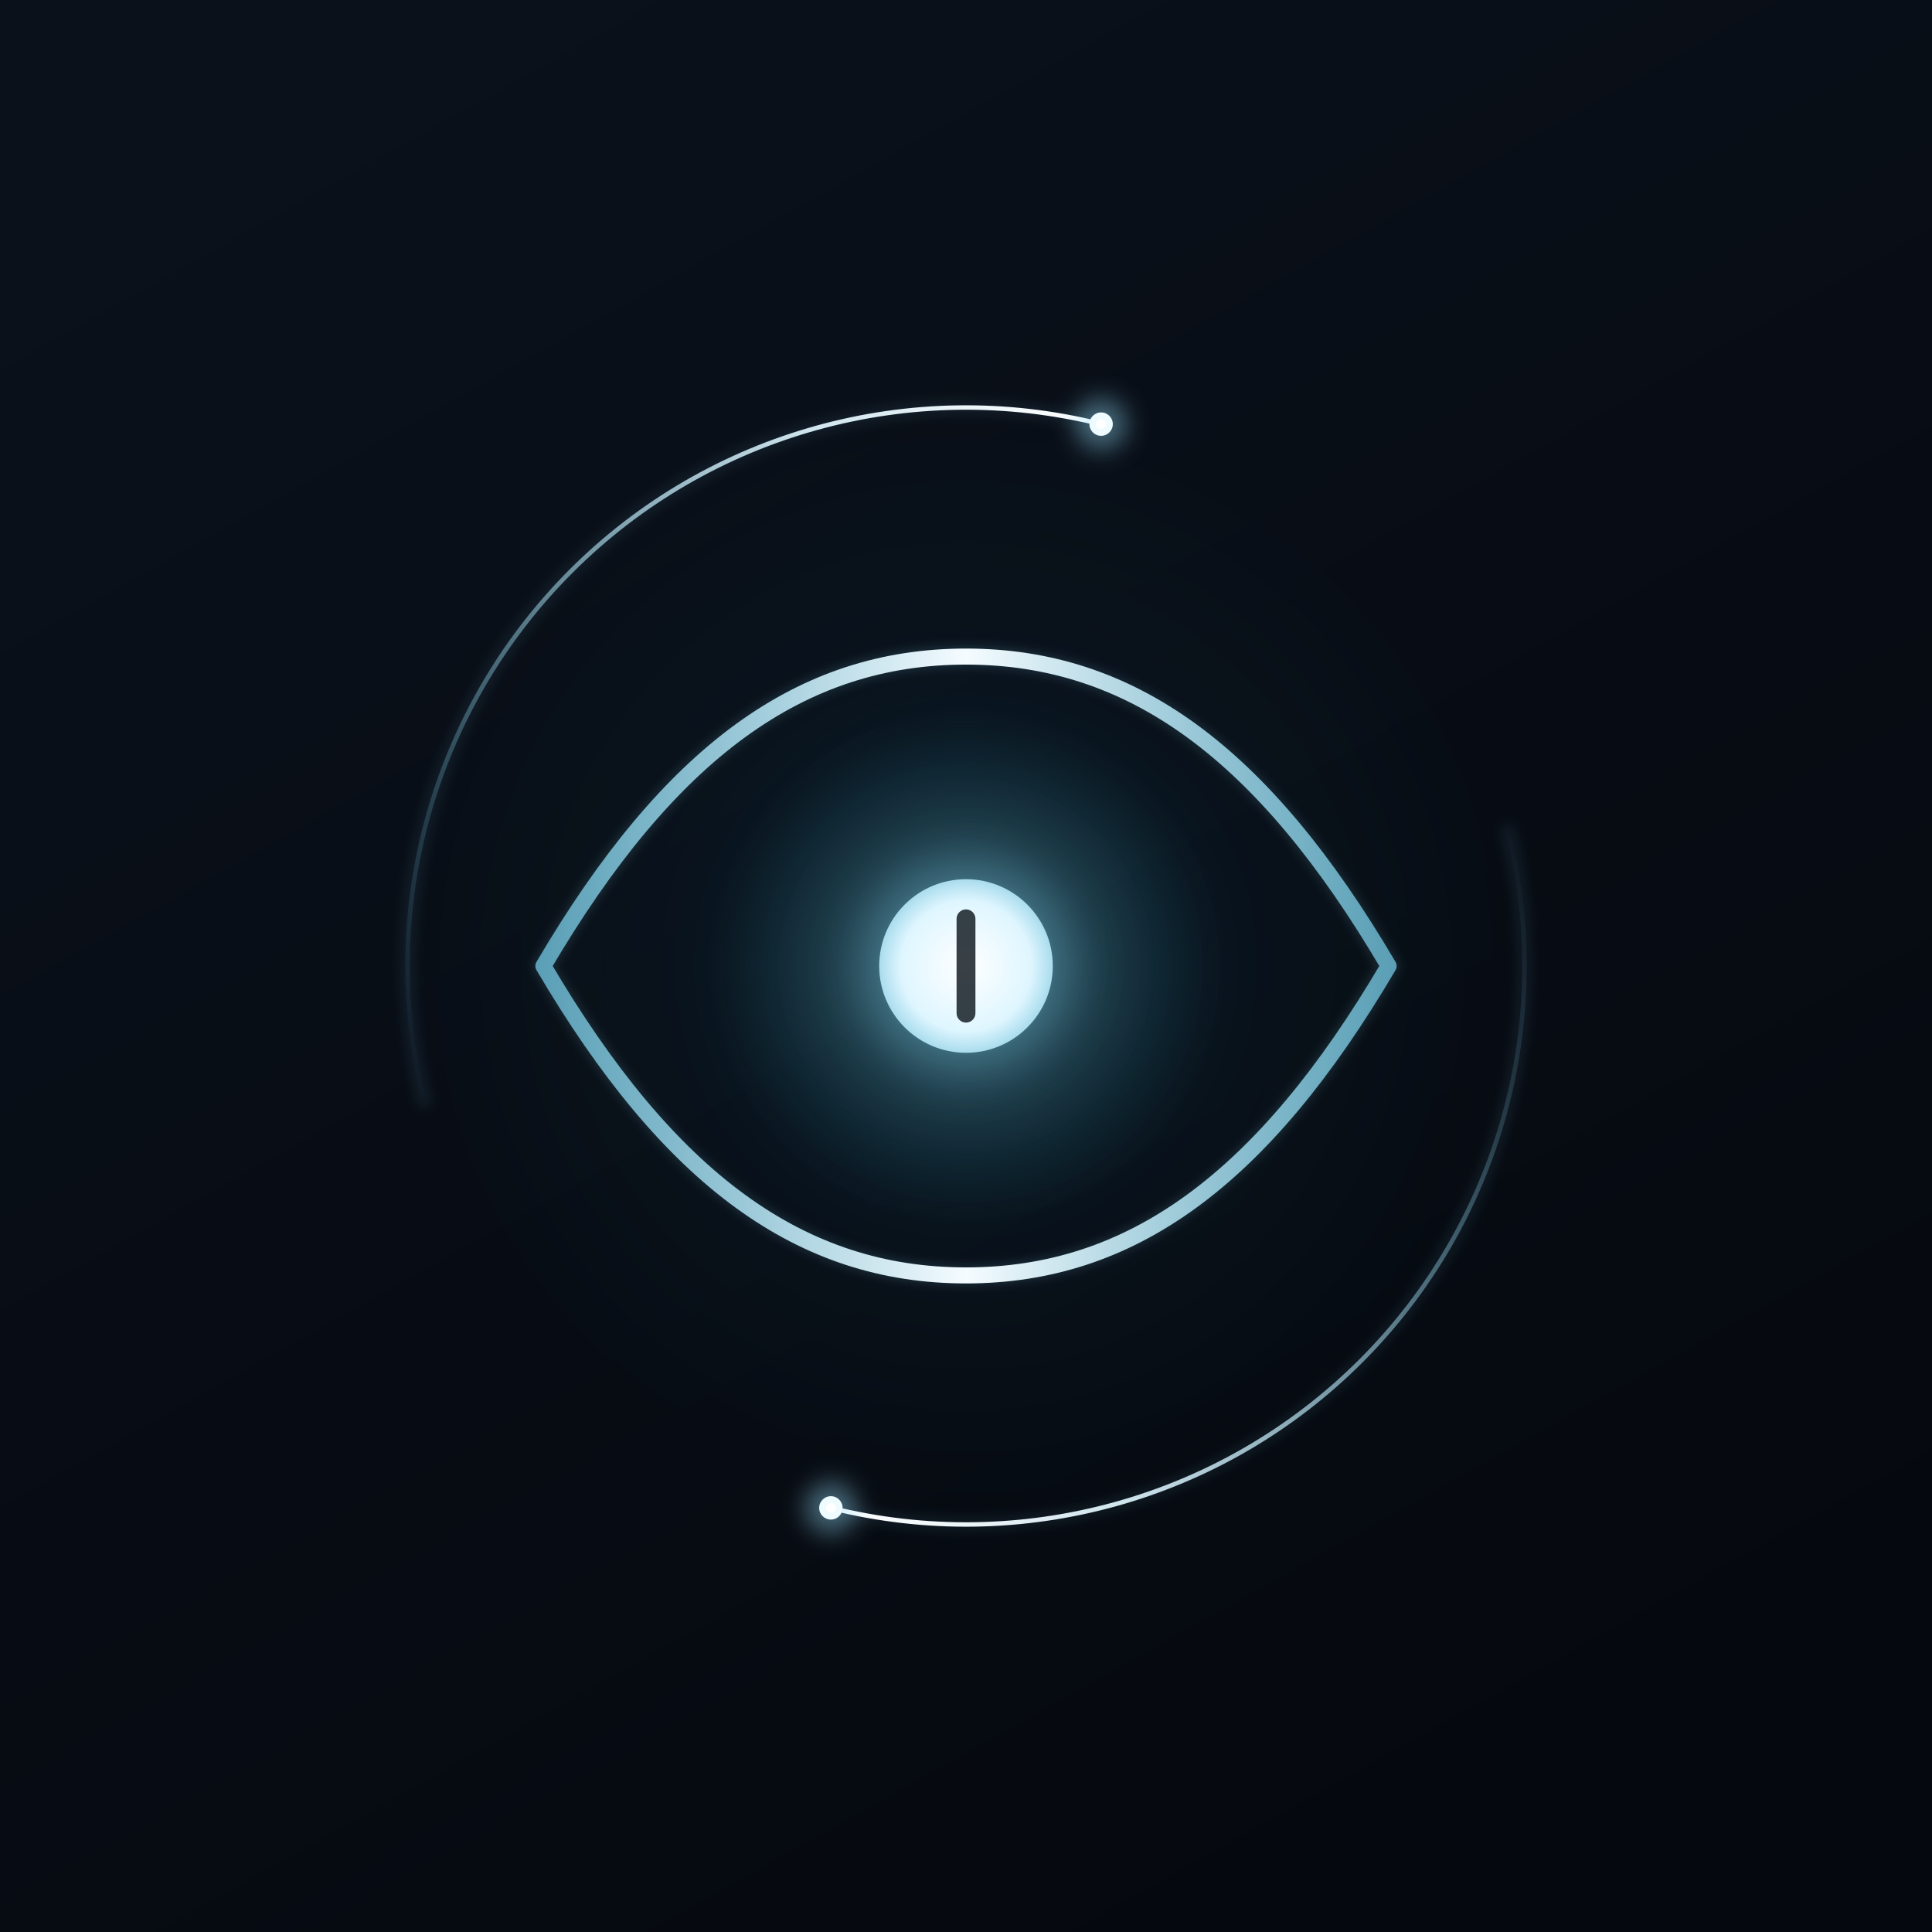
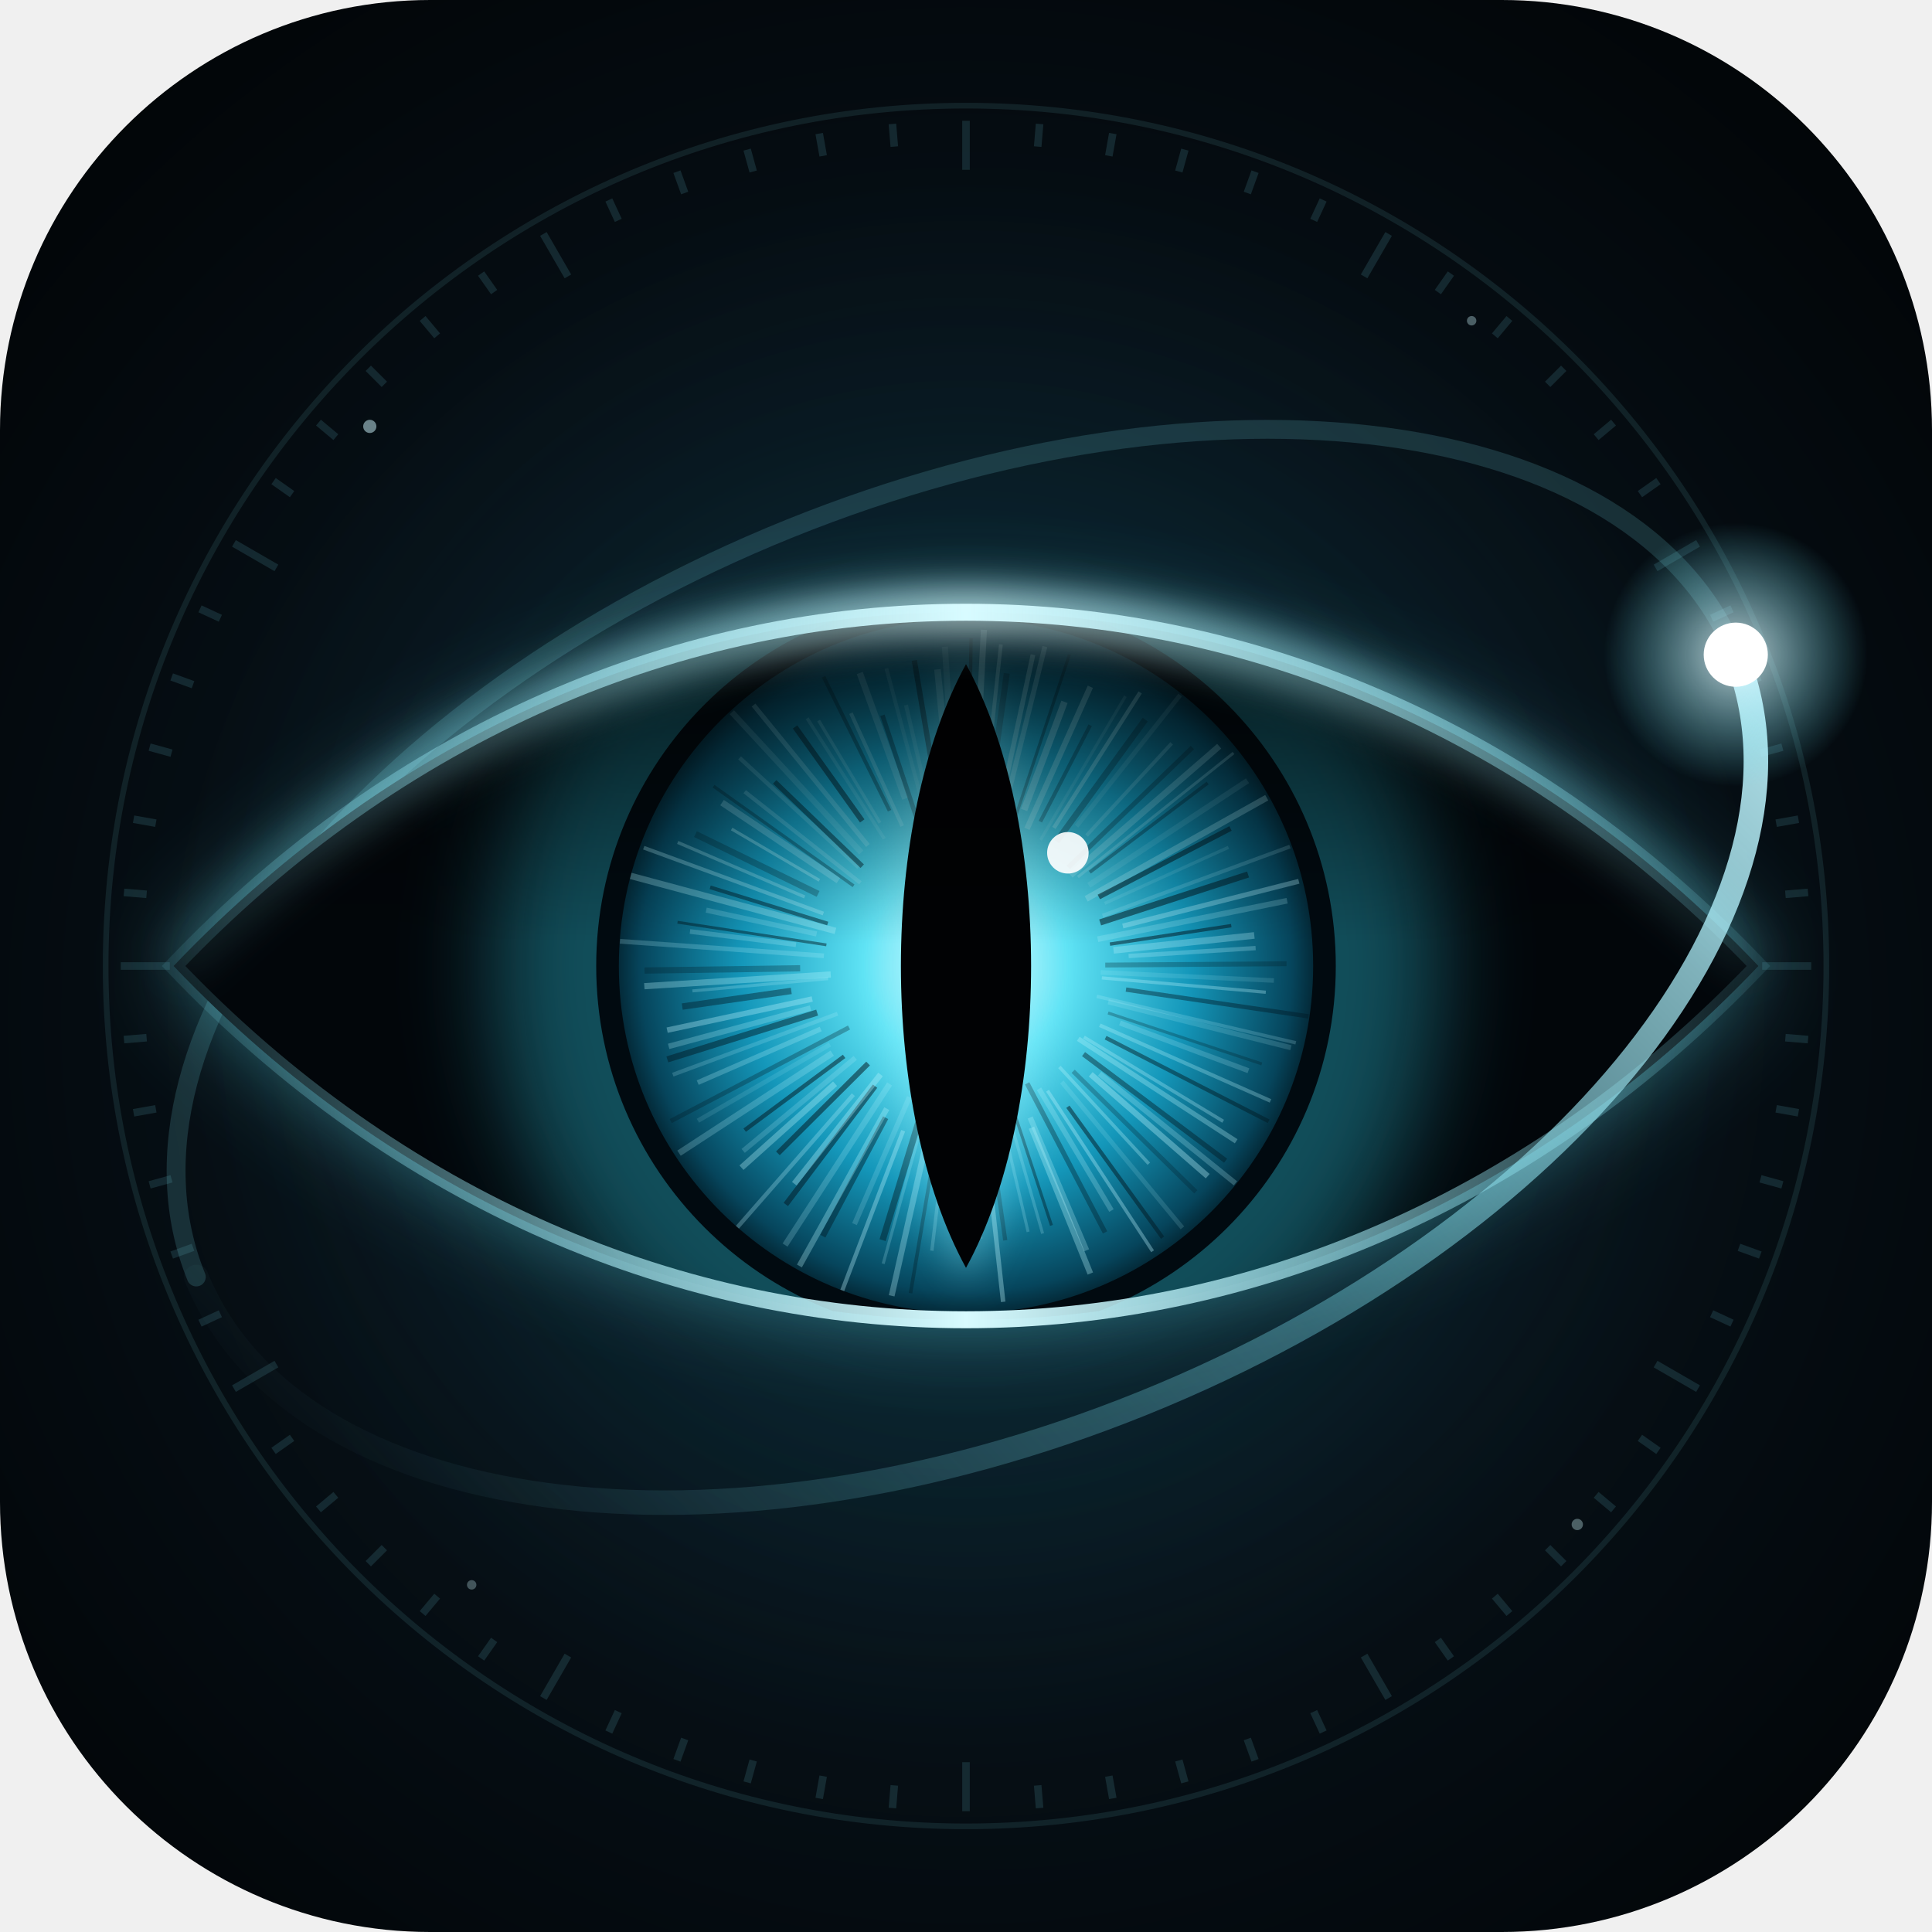
<svg xmlns="http://www.w3.org/2000/svg" viewBox="0 0 1024 1024" width="1024" height="1024">
  <defs>
-     <linearGradient id="tile" x1="0.22" y1="0" x2="0.78" y2="1">
-       <stop offset="0" stop-color="#0a111b" />
-       <stop offset="1" stop-color="#05080e" />
+     <radialGradient id="bg" cx="512" cy="540" r="720" gradientUnits="userSpaceOnUse">
+       <stop offset="0" stop-color="#0D2630" />
+       <stop offset="0.45" stop-color="#071118" />
+       <stop offset="1" stop-color="#010305" />
+     </radialGradient>
+     <radialGradient id="aura" cx="512" cy="512" r="420" gradientUnits="userSpaceOnUse">
+       <stop offset="0" stop-color="#2FD3EE" stop-opacity="0.32" />
+       <stop offset="0.5" stop-color="#1690B0" stop-opacity="0.10" />
+       <stop offset="1" stop-color="#1690B0" stop-opacity="0" />
+     </radialGradient>
+     <radialGradient id="iris" cx="512" cy="512" r="192" gradientUnits="userSpaceOnUse">
+       <stop offset="0" stop-color="#E6FDFF" />
+       <stop offset="0.28" stop-color="#5FE3F5" />
+       <stop offset="0.62" stop-color="#1497BA" />
+       <stop offset="0.9" stop-color="#06455C" />
+       <stop offset="1" stop-color="#021821" />
+     </radialGradient>
+     <linearGradient id="hood" gradientUnits="userSpaceOnUse" x1="0" y1="290" x2="0" y2="500">
+       <stop offset="0" stop-color="#000" stop-opacity="0.85" />
+       <stop offset="1" stop-color="#000" stop-opacity="0" />
    </linearGradient>
-     <radialGradient id="aura" cx="512" cy="512" r="290" gradientUnits="userSpaceOnUse">
-       <stop offset="0" stop-color="#2ab4d8" stop-opacity="0.15" />
-       <stop offset="0.55" stop-color="#147898" stop-opacity="0.05" />
-       <stop offset="1" stop-color="#147898" stop-opacity="0" />
-     </radialGradient>
-     <radialGradient id="coreGlow" cx="512" cy="512" r="138" gradientUnits="userSpaceOnUse">
-       <stop offset="0" stop-color="#e8faff" stop-opacity="0.72" />
-       <stop offset="0.35" stop-color="#8adcf2" stop-opacity="0.26" />
-       <stop offset="1" stop-color="#2a90b0" stop-opacity="0" />
-     </radialGradient>
-     <linearGradient id="lid" x1="0" y1="0" x2="1" y2="0">
-       <stop offset="0" stop-color="#7ad4f0" stop-opacity="0.7" />
-       <stop offset="0.5" stop-color="#f5fcff" stop-opacity="1" />
-       <stop offset="1" stop-color="#7ad4f0" stop-opacity="0.7" />
+     <linearGradient id="lid" gradientUnits="userSpaceOnUse" x1="92" y1="0" x2="932" y2="0">
+       <stop offset="0" stop-color="#7FE7F7" stop-opacity="0.1" />
+       <stop offset="0.5" stop-color="#D8FBFF" />
+       <stop offset="1" stop-color="#7FE7F7" stop-opacity="0.1" />
    </linearGradient>
-     <radialGradient id="iris" cx="0.5" cy="0.5" r="0.68">
-       <stop offset="0" stop-color="#ffffff" />
-       <stop offset="0.55" stop-color="#dff6ff" />
-       <stop offset="1" stop-color="#5eb8d4" />
-     </radialGradient>
-     <linearGradient id="cometNW" gradientUnits="userSpaceOnUse" x1="224.79" y1="583.61" x2="583.61" y2="224.79">
-       <stop offset="0" stop-color="#7ad4f5" stop-opacity="0" />
-       <stop offset="0.22" stop-color="#8adcf5" stop-opacity="0.18" />
-       <stop offset="0.5" stop-color="#b8ecff" stop-opacity="0.55" />
-       <stop offset="0.78" stop-color="#e0f7ff" stop-opacity="0.92" />
-       <stop offset="1" stop-color="#ffffff" stop-opacity="1" />
+     <linearGradient id="tail" gradientUnits="userSpaceOnUse" x1="920" y1="347" x2="104" y2="677">
+       <stop offset="0" stop-color="#C9F7FF" stop-opacity="0.95" />
+       <stop offset="0.5" stop-color="#7FE7F7" stop-opacity="0.35" />
+       <stop offset="1" stop-color="#7FE7F7" stop-opacity="0" />
    </linearGradient>
-     <linearGradient id="cometSE" gradientUnits="userSpaceOnUse" x1="799.21" y1="440.39" x2="440.39" y2="799.21">
-       <stop offset="0" stop-color="#7ad4f5" stop-opacity="0" />
-       <stop offset="0.22" stop-color="#8adcf5" stop-opacity="0.18" />
-       <stop offset="0.5" stop-color="#b8ecff" stop-opacity="0.55" />
-       <stop offset="0.78" stop-color="#e0f7ff" stop-opacity="0.92" />
-       <stop offset="1" stop-color="#ffffff" stop-opacity="1" />
-     </linearGradient>
-     <filter id="lidSoft" x="-30%" y="-30%" width="160%" height="160%">
-       <feGaussianBlur stdDeviation="2.2" />
+     <radialGradient id="head">
+       <stop offset="0" stop-color="#fff" />
+       <stop offset="0.25" stop-color="#C9F7FF" stop-opacity="0.6" />
+       <stop offset="1" stop-color="#5FE3F5" stop-opacity="0" />
+     </radialGradient>
+     <filter id="glow" x="-20%" y="-50%" width="140%" height="200%">
+       <feGaussianBlur stdDeviation="10" />
    </filter>
-     <filter id="coreSoft" x="-80%" y="-80%" width="260%" height="260%">
-       <feGaussianBlur stdDeviation="11" />
+     <filter id="soft" x="-50%" y="-50%" width="200%" height="200%">
+       <feGaussianBlur stdDeviation="24" />
    </filter>
-     <filter id="orbitGlow" x="-40%" y="-40%" width="180%" height="180%">
-       <feGaussianBlur stdDeviation="3" />
-     </filter>
-     <filter id="headGlow" x="-150%" y="-150%" width="400%" height="400%">
-       <feGaussianBlur stdDeviation="6" />
-     </filter>
-     <clipPath id="clip">
-       <rect width="1024" height="1024" />
+     <clipPath id="tile">
+       <rect width="1024" height="1024" rx="228" />
+     </clipPath>
+     <clipPath id="eye">
+       <path d="M92 512C330 262 694 262 932 512C694 762 330 762 92 512Z" />
    </clipPath>
  </defs>
-   <rect width="1024" height="1024" fill="url(#tile)" />
-   <g clip-path="url(#clip)">
+   <g clip-path="url(#tile)">
+     <rect width="1024" height="1024" fill="url(#bg)" />
    <rect width="1024" height="1024" fill="url(#aura)" />
-     <path d="M 224.79 583.61 A 296 296 0 0 1 583.61 224.79" fill="none" stroke="#7ad4f5" stroke-width="6" opacity="0.1" stroke-linecap="round" filter="url(#orbitGlow)" />
-     <path d="M 224.79 583.61 A 296 296 0 0 1 583.61 224.79" fill="none" stroke="url(#cometNW)" stroke-width="2.35" stroke-linecap="round" />
-     <circle cx="583.61" cy="224.79" r="14" fill="#9ae4ff" opacity="0.4" filter="url(#headGlow)" />
-     <circle cx="583.61" cy="224.79" r="6.2" fill="#eefbff" />
-     <circle cx="583.61" cy="224.79" r="2.6" fill="#ffffff" />
-     <path d="M 799.21 440.39 A 296 296 0 0 1 440.39 799.21" fill="none" stroke="#7ad4f5" stroke-width="6" opacity="0.1" stroke-linecap="round" filter="url(#orbitGlow)" />
-     <path d="M 799.21 440.39 A 296 296 0 0 1 440.39 799.21" fill="none" stroke="url(#cometSE)" stroke-width="2.35" stroke-linecap="round" />
-     <circle cx="440.39" cy="799.21" r="14" fill="#9ae4ff" opacity="0.4" filter="url(#headGlow)" />
-     <circle cx="440.39" cy="799.21" r="6.2" fill="#eefbff" />
-     <circle cx="440.39" cy="799.21" r="2.6" fill="#ffffff" />
-     <circle cx="512" cy="512" r="138" fill="url(#coreGlow)" />
-     <path d="M 288 512   C 355 398, 425 348, 512 348   C 599 348, 669 398, 736 512   C 669 626, 599 676, 512 676   C 425 676, 355 626, 288 512 Z" fill="none" stroke="#8adcf5" stroke-width="12" opacity="0.12" stroke-linejoin="round" filter="url(#lidSoft)" />
-     <path d="M 288 512   C 355 398, 425 348, 512 348   C 599 348, 669 398, 736 512   C 669 626, 599 676, 512 676   C 425 676, 355 626, 288 512 Z" fill="none" stroke="url(#lid)" stroke-width="8.5" stroke-linejoin="round" />
-     <circle cx="512" cy="512" r="56" fill="#7ad4f0" opacity="0.22" filter="url(#coreSoft)" />
-     <circle cx="512" cy="512" r="46" fill="url(#iris)" />
-     <rect x="507" y="482" width="10" height="60" rx="5" fill="#071018" opacity="0.8" />
+     <g stroke="#7FE7F7" stroke-opacity="0.13" stroke-width="4">
+       <line x1="960.0" y1="512.0" x2="934.0" y2="512.0" />
+       <line x1="958.3" y1="551.0" x2="946.3" y2="550.0" />
+       <line x1="953.2" y1="589.8" x2="941.4" y2="587.7" />
+       <line x1="944.7" y1="628.0" x2="933.1" y2="624.8" />
+       <line x1="933.0" y1="665.2" x2="921.7" y2="661.1" />
+       <line x1="918.0" y1="701.3" x2="907.2" y2="696.3" />
+       <line x1="900.0" y1="736.0" x2="877.5" y2="723.0" />
+       <line x1="879.0" y1="769.0" x2="869.2" y2="762.1" />
+       <line x1="855.2" y1="800.0" x2="846.0" y2="792.3" />
+       <line x1="828.8" y1="828.8" x2="820.3" y2="820.3" />
+       <line x1="800.0" y1="855.2" x2="792.3" y2="846.0" />
+       <line x1="769.0" y1="879.0" x2="762.1" y2="869.2" />
+       <line x1="736.0" y1="900.0" x2="723.0" y2="877.5" />
+       <line x1="701.3" y1="918.0" x2="696.3" y2="907.2" />
+       <line x1="665.2" y1="933.0" x2="661.1" y2="921.7" />
+       <line x1="628.0" y1="944.7" x2="624.8" y2="933.1" />
+       <line x1="589.8" y1="953.2" x2="587.7" y2="941.4" />
+       <line x1="551.0" y1="958.3" x2="550.0" y2="946.3" />
+       <line x1="512.0" y1="960.0" x2="512.0" y2="934.0" />
+       <line x1="473.0" y1="958.3" x2="474.0" y2="946.3" />
+       <line x1="434.2" y1="953.2" x2="436.3" y2="941.4" />
+       <line x1="396.0" y1="944.7" x2="399.2" y2="933.1" />
+       <line x1="358.8" y1="933.0" x2="362.9" y2="921.7" />
+       <line x1="322.7" y1="918.0" x2="327.7" y2="907.2" />
+       <line x1="288.0" y1="900.0" x2="301.0" y2="877.5" />
+       <line x1="255.0" y1="879.0" x2="261.9" y2="869.2" />
+       <line x1="224.0" y1="855.2" x2="231.7" y2="846.0" />
+       <line x1="195.2" y1="828.8" x2="203.7" y2="820.3" />
+       <line x1="168.8" y1="800.0" x2="178.0" y2="792.3" />
+       <line x1="145.0" y1="769.0" x2="154.8" y2="762.1" />
+       <line x1="124.0" y1="736.0" x2="146.5" y2="723.0" />
+       <line x1="106.0" y1="701.3" x2="116.8" y2="696.3" />
+       <line x1="91.0" y1="665.2" x2="102.3" y2="661.1" />
+       <line x1="79.3" y1="628.0" x2="90.9" y2="624.8" />
+       <line x1="70.8" y1="589.8" x2="82.6" y2="587.7" />
+       <line x1="65.7" y1="551.0" x2="77.7" y2="550.0" />
+       <line x1="64.0" y1="512.0" x2="90.0" y2="512.0" />
+       <line x1="65.7" y1="473.0" x2="77.7" y2="474.0" />
+       <line x1="70.8" y1="434.2" x2="82.6" y2="436.3" />
+       <line x1="79.3" y1="396.0" x2="90.9" y2="399.2" />
+       <line x1="91.0" y1="358.8" x2="102.3" y2="362.9" />
+       <line x1="106.0" y1="322.7" x2="116.8" y2="327.7" />
+       <line x1="124.0" y1="288.0" x2="146.5" y2="301.0" />
+       <line x1="145.0" y1="255.0" x2="154.8" y2="261.9" />
+       <line x1="168.8" y1="224.0" x2="178.0" y2="231.7" />
+       <line x1="195.2" y1="195.2" x2="203.7" y2="203.7" />
+       <line x1="224.0" y1="168.8" x2="231.7" y2="178.0" />
+       <line x1="255.0" y1="145.0" x2="261.9" y2="154.8" />
+       <line x1="288.0" y1="124.0" x2="301.0" y2="146.5" />
+       <line x1="322.7" y1="106.0" x2="327.7" y2="116.8" />
+       <line x1="358.8" y1="91.0" x2="362.9" y2="102.3" />
+       <line x1="396.0" y1="79.3" x2="399.2" y2="90.9" />
+       <line x1="434.2" y1="70.8" x2="436.3" y2="82.6" />
+       <line x1="473.0" y1="65.7" x2="474.0" y2="77.7" />
+       <line x1="512.0" y1="64.0" x2="512.0" y2="90.0" />
+       <line x1="551.0" y1="65.7" x2="550.0" y2="77.7" />
+       <line x1="589.8" y1="70.8" x2="587.7" y2="82.6" />
+       <line x1="628.0" y1="79.3" x2="624.8" y2="90.9" />
+       <line x1="665.2" y1="91.0" x2="661.1" y2="102.3" />
+       <line x1="701.3" y1="106.0" x2="696.3" y2="116.8" />
+       <line x1="736.0" y1="124.0" x2="723.0" y2="146.5" />
+       <line x1="769.0" y1="145.0" x2="762.1" y2="154.8" />
+       <line x1="800.0" y1="168.8" x2="792.3" y2="178.0" />
+       <line x1="828.8" y1="195.2" x2="820.3" y2="203.7" />
+       <line x1="855.2" y1="224.0" x2="846.0" y2="231.7" />
+       <line x1="879.0" y1="255.0" x2="869.2" y2="261.9" />
+       <line x1="900.0" y1="288.0" x2="877.5" y2="301.0" />
+       <line x1="918.0" y1="322.7" x2="907.2" y2="327.7" />
+       <line x1="933.0" y1="358.8" x2="921.7" y2="362.9" />
+       <line x1="944.7" y1="396.0" x2="933.1" y2="399.2" />
+       <line x1="953.2" y1="434.2" x2="941.4" y2="436.3" />
+       <line x1="958.3" y1="473.0" x2="946.3" y2="474.0" />
+     </g>
+     <circle cx="512" cy="512" r="456" fill="none" stroke="#7FE7F7" stroke-opacity="0.1" stroke-width="3" />
+     <g fill="#CFF8FF">
+       <circle cx="196" cy="226" r="3.5" opacity=".5" />
+       <circle cx="836" cy="808" r="3" opacity=".35" />
+       <circle cx="250" cy="840" r="2.5" opacity=".3" />
+       <circle cx="780" cy="170" r="2.5" opacity=".35" />
+     </g>
+     <g transform="rotate(-22 512 512)">
+       <path d="M72 512A440 250 0 0 1 952 512" fill="none" stroke="#7FE7F7" stroke-opacity="0.16" stroke-width="10" stroke-linecap="round" />
+     </g>
+     <path d="M92 512C330 262 694 262 932 512C694 762 330 762 92 512Z" fill="#5FE3F5" opacity="0.45" filter="url(#soft)" />
+     <path d="M92 512C330 262 694 262 932 512C694 762 330 762 92 512Z" fill="#02060A" />
+     <g clip-path="url(#eye)">
+       <circle cx="512" cy="512" r="250" fill="#2FD3EE" opacity="0.35" filter="url(#soft)" />
+       <circle cx="512" cy="512" r="192" fill="url(#iris)" />
+       <line x1="585.8" y1="511.5" x2="681.9" y2="510.8" stroke="#021A24" stroke-opacity="0.27" stroke-width="2.6" />
+       <line x1="583.4" y1="515.4" x2="675.2" y2="519.7" stroke="#BDF6FF" stroke-opacity="0.13" stroke-width="2.4" />
+       <line x1="584.0" y1="518.3" x2="670.9" y2="525.9" stroke="#BDF6FF" stroke-opacity="0.31" stroke-width="1.7" />
+       <line x1="596.8" y1="524.5" x2="693.6" y2="538.7" stroke="#021A24" stroke-opacity="0.42" stroke-width="2.3" />
+       <line x1="581.3" y1="528.1" x2="686.8" y2="552.7" stroke="#BDF6FF" stroke-opacity="0.19" stroke-width="1.8" />
+       <line x1="587.4" y1="531.0" x2="684.2" y2="555.3" stroke="#BDF6FF" stroke-opacity="0.16" stroke-width="2.7" />
+       <line x1="587.3" y1="536.9" x2="668.8" y2="563.9" stroke="#021A24" stroke-opacity="0.27" stroke-width="1.6" />
+       <line x1="593.6" y1="542.2" x2="661.7" y2="567.5" stroke="#BDF6FF" stroke-opacity="0.19" stroke-width="2.7" />
+       <line x1="582.9" y1="543.4" x2="673.4" y2="583.5" stroke="#BDF6FF" stroke-opacity="0.28" stroke-width="2.0" />
+       <line x1="586.0" y1="550.0" x2="672.4" y2="594.3" stroke="#021A24" stroke-opacity="0.47" stroke-width="2.1" />
+       <line x1="574.5" y1="549.7" x2="648.3" y2="594.3" stroke="#BDF6FF" stroke-opacity="0.29" stroke-width="1.8" />
+       <line x1="571.5" y1="550.6" x2="655.2" y2="604.9" stroke="#BDF6FF" stroke-opacity="0.30" stroke-width="2.6" />
+       <line x1="574.3" y1="558.7" x2="649.6" y2="615.2" stroke="#021A24" stroke-opacity="0.43" stroke-width="2.7" />
+       <line x1="582.8" y1="569.1" x2="654.8" y2="627.2" stroke="#BDF6FF" stroke-opacity="0.23" stroke-width="2.8" />
+       <line x1="578.1" y1="569.4" x2="640.1" y2="623.4" stroke="#BDF6FF" stroke-opacity="0.35" stroke-width="3.1" />
+       <line x1="568.8" y1="567.8" x2="633.8" y2="631.7" stroke="#021A24" stroke-opacity="0.26" stroke-width="2.4" />
+       <line x1="561.5" y1="565.5" x2="608.9" y2="616.8" stroke="#BDF6FF" stroke-opacity="0.30" stroke-width="1.8" />
+       <line x1="562.8" y1="573.5" x2="626.7" y2="650.8" stroke="#BDF6FF" stroke-opacity="0.14" stroke-width="2.4" />
+       <line x1="566.0" y1="586.6" x2="616.2" y2="656.0" stroke="#021A24" stroke-opacity="0.51" stroke-width="2.1" />
+       <line x1="555.2" y1="578.1" x2="610.9" y2="663.2" stroke="#BDF6FF" stroke-opacity="0.34" stroke-width="1.8" />
+       <line x1="550.7" y1="577.1" x2="589.1" y2="641.6" stroke="#BDF6FF" stroke-opacity="0.23" stroke-width="2.7" />
+       <line x1="544.4" y1="574.2" x2="585.7" y2="653.2" stroke="#021A24" stroke-opacity="0.36" stroke-width="2.6" />
+       <line x1="546.0" y1="592.3" x2="575.9" y2="662.7" stroke="#BDF6FF" stroke-opacity="0.26" stroke-width="2.9" />
+       <line x1="546.7" y1="597.7" x2="577.9" y2="675.0" stroke="#BDF6FF" stroke-opacity="0.32" stroke-width="3.1" />
+       <line x1="537.0" y1="588.0" x2="557.3" y2="649.5" stroke="#021A24" stroke-opacity="0.44" stroke-width="1.6" />
+       <line x1="532.7" y1="584.3" x2="552.6" y2="653.8" stroke="#BDF6FF" stroke-opacity="0.20" stroke-width="1.6" />
+       <line x1="528.8" y1="583.8" x2="544.9" y2="652.9" stroke="#BDF6FF" stroke-opacity="0.20" stroke-width="1.6" />
+       <line x1="524.1" y1="596.5" x2="532.8" y2="657.4" stroke="#021A24" stroke-opacity="0.33" stroke-width="2.2" />
+       <line x1="520.0" y1="584.6" x2="531.7" y2="690.0" stroke="#BDF6FF" stroke-opacity="0.35" stroke-width="2.4" />
+       <line x1="515.8" y1="584.0" x2="519.7" y2="656.5" stroke="#BDF6FF" stroke-opacity="0.20" stroke-width="2.0" />
+       <line x1="511.0" y1="586.0" x2="510.1" y2="653.1" stroke="#021A24" stroke-opacity="0.54" stroke-width="2.6" />
+       <line x1="508.8" y1="595.5" x2="506.6" y2="653.1" stroke="#BDF6FF" stroke-opacity="0.24" stroke-width="3.5" />
+       <line x1="501.6" y1="598.8" x2="493.9" y2="662.9" stroke="#BDF6FF" stroke-opacity="0.20" stroke-width="1.8" />
+       <line x1="498.1" y1="594.1" x2="482.6" y2="685.4" stroke="#021A24" stroke-opacity="0.35" stroke-width="1.9" />
+       <line x1="491.2" y1="604.3" x2="472.6" y2="686.8" stroke="#BDF6FF" stroke-opacity="0.31" stroke-width="3.1" />
+       <line x1="491.7" y1="584.9" x2="468.1" y2="669.8" stroke="#BDF6FF" stroke-opacity="0.20" stroke-width="1.6" />
+       <line x1="489.6" y1="585.7" x2="467.8" y2="657.3" stroke="#021A24" stroke-opacity="0.46" stroke-width="3.4" />
+       <line x1="478.7" y1="599.3" x2="445.9" y2="685.3" stroke="#BDF6FF" stroke-opacity="0.34" stroke-width="2.2" />
+       <line x1="482.0" y1="581.5" x2="452.9" y2="648.8" stroke="#BDF6FF" stroke-opacity="0.17" stroke-width="2.7" />
+       <line x1="469.4" y1="592.4" x2="436.1" y2="655.2" stroke="#021A24" stroke-opacity="0.45" stroke-width="3.1" />
+       <line x1="470.0" y1="587.6" x2="423.7" y2="671.0" stroke="#BDF6FF" stroke-opacity="0.30" stroke-width="3.0" />
+       <line x1="471.5" y1="574.5" x2="416.1" y2="659.9" stroke="#BDF6FF" stroke-opacity="0.20" stroke-width="3.1" />
+       <line x1="463.8" y1="575.7" x2="416.5" y2="638.4" stroke="#021A24" stroke-opacity="0.53" stroke-width="2.9" />
+       <line x1="466.7" y1="569.5" x2="421.0" y2="627.4" stroke="#BDF6FF" stroke-opacity="0.33" stroke-width="3.1" />
+       <line x1="452.3" y1="580.2" x2="390.1" y2="651.3" stroke="#BDF6FF" stroke-opacity="0.27" stroke-width="2.2" />
+       <line x1="460.1" y1="563.7" x2="412.3" y2="611.3" stroke="#021A24" stroke-opacity="0.54" stroke-width="2.8" />
+       <line x1="442.6" y1="574.4" x2="393.0" y2="618.9" stroke="#BDF6FF" stroke-opacity="0.32" stroke-width="3.2" />
+       <line x1="453.3" y1="560.7" x2="393.9" y2="610.0" stroke="#BDF6FF" stroke-opacity="0.18" stroke-width="2.7" />
+       <line x1="447.4" y1="559.9" x2="394.7" y2="599.0" stroke="#021A24" stroke-opacity="0.52" stroke-width="2.2" />
+       <line x1="441.1" y1="558.2" x2="359.9" y2="611.2" stroke="#BDF6FF" stroke-opacity="0.22" stroke-width="3.3" />
+       <line x1="439.9" y1="553.6" x2="369.9" y2="594.0" stroke="#BDF6FF" stroke-opacity="0.12" stroke-width="2.4" />
+       <line x1="450.0" y1="544.6" x2="355.5" y2="594.2" stroke="#021A24" stroke-opacity="0.30" stroke-width="2.4" />
+       <line x1="435.0" y1="545.4" x2="369.8" y2="573.8" stroke="#BDF6FF" stroke-opacity="0.24" stroke-width="2.6" />
+       <line x1="443.9" y1="537.3" x2="356.6" y2="569.6" stroke="#BDF6FF" stroke-opacity="0.18" stroke-width="2.1" />
+       <line x1="433.1" y1="536.7" x2="353.7" y2="561.5" stroke="#021A24" stroke-opacity="0.48" stroke-width="3.3" />
+       <line x1="429.6" y1="534.3" x2="354.4" y2="554.6" stroke="#BDF6FF" stroke-opacity="0.24" stroke-width="2.9" />
+       <line x1="430.5" y1="529.5" x2="353.6" y2="546.0" stroke="#BDF6FF" stroke-opacity="0.34" stroke-width="2.9" />
+       <line x1="419.4" y1="525.2" x2="361.6" y2="533.5" stroke="#021A24" stroke-opacity="0.42" stroke-width="3.4" />
+       <line x1="438.9" y1="518.7" x2="367.0" y2="525.2" stroke="#BDF6FF" stroke-opacity="0.22" stroke-width="1.6" />
+       <line x1="440.3" y1="516.5" x2="341.5" y2="522.7" stroke="#BDF6FF" stroke-opacity="0.30" stroke-width="3.3" />
+       <line x1="424.1" y1="513.2" x2="341.6" y2="514.4" stroke="#021A24" stroke-opacity="0.29" stroke-width="3.3" />
+       <line x1="436.7" y1="506.6" x2="328.6" y2="498.9" stroke="#BDF6FF" stroke-opacity="0.21" stroke-width="2.5" />
+       <line x1="421.9" y1="500.7" x2="365.7" y2="493.7" stroke="#BDF6FF" stroke-opacity="0.22" stroke-width="2.5" />
+       <line x1="438.0" y1="500.8" x2="359.1" y2="488.8" stroke="#021A24" stroke-opacity="0.47" stroke-width="1.5" />
+       <line x1="432.8" y1="495.0" x2="374.3" y2="482.4" stroke="#BDF6FF" stroke-opacity="0.20" stroke-width="2.7" />
+       <line x1="442.8" y1="493.4" x2="333.0" y2="463.9" stroke="#BDF6FF" stroke-opacity="0.30" stroke-width="3.4" />
+       <line x1="438.7" y1="489.5" x2="376.4" y2="470.3" stroke="#021A24" stroke-opacity="0.48" stroke-width="2.0" />
+       <line x1="436.4" y1="484.2" x2="341.2" y2="449.3" stroke="#BDF6FF" stroke-opacity="0.31" stroke-width="2.0" />
+       <line x1="426.5" y1="475.4" x2="359.2" y2="446.5" stroke="#BDF6FF" stroke-opacity="0.28" stroke-width="1.7" />
+       <line x1="433.6" y1="473.8" x2="368.6" y2="442.1" stroke="#021A24" stroke-opacity="0.27" stroke-width="3.4" />
+       <line x1="434.3" y1="466.6" x2="387.8" y2="439.4" stroke="#BDF6FF" stroke-opacity="0.32" stroke-width="1.6" />
+       <line x1="444.4" y1="466.7" x2="382.7" y2="425.4" stroke="#BDF6FF" stroke-opacity="0.25" stroke-width="3.4" />
+       <line x1="452.4" y1="469.5" x2="378.2" y2="416.7" stroke="#021A24" stroke-opacity="0.32" stroke-width="1.7" />
+       <line x1="456.0" y1="467.9" x2="394.7" y2="419.6" stroke="#BDF6FF" stroke-opacity="0.19" stroke-width="2.1" />
+       <line x1="455.1" y1="459.7" x2="392.0" y2="401.7" stroke="#BDF6FF" stroke-opacity="0.16" stroke-width="2.2" />
+       <line x1="457.0" y1="459.1" x2="410.6" y2="414.4" stroke="#021A24" stroke-opacity="0.47" stroke-width="2.6" />
+       <line x1="456.5" y1="451.8" x2="387.9" y2="377.5" stroke="#BDF6FF" stroke-opacity="0.14" stroke-width="3.1" />
+       <line x1="460.0" y1="448.1" x2="399.4" y2="373.7" stroke="#BDF6FF" stroke-opacity="0.21" stroke-width="2.5" />
+       <line x1="457.0" y1="435.1" x2="421.4" y2="385.3" stroke="#021A24" stroke-opacity="0.50" stroke-width="2.9" />
+       <line x1="468.7" y1="444.6" x2="427.8" y2="380.7" stroke="#BDF6FF" stroke-opacity="0.13" stroke-width="1.8" />
+       <line x1="466.4" y1="436.1" x2="433.9" y2="381.9" stroke="#BDF6FF" stroke-opacity="0.16" stroke-width="1.7" />
+       <line x1="471.5" y1="429.7" x2="436.5" y2="358.7" stroke="#021A24" stroke-opacity="0.33" stroke-width="2.0" />
+       <line x1="478.2" y1="437.8" x2="451.0" y2="378.0" stroke="#BDF6FF" stroke-opacity="0.22" stroke-width="2.0" />
+       <line x1="479.8" y1="423.3" x2="455.7" y2="356.7" stroke="#BDF6FF" stroke-opacity="0.18" stroke-width="3.4" />
+       <line x1="487.0" y1="437.1" x2="467.7" y2="379.1" stroke="#021A24" stroke-opacity="0.36" stroke-width="2.4" />
+       <line x1="492.6" y1="439.5" x2="469.8" y2="354.3" stroke="#BDF6FF" stroke-opacity="0.12" stroke-width="2.0" />
+       <line x1="494.1" y1="434.0" x2="480.2" y2="373.7" stroke="#BDF6FF" stroke-opacity="0.13" stroke-width="2.1" />
+       <line x1="497.9" y1="428.5" x2="484.6" y2="350.0" stroke="#021A24" stroke-opacity="0.48" stroke-width="2.8" />
+       <line x1="503.2" y1="420.4" x2="496.9" y2="354.8" stroke="#BDF6FF" stroke-opacity="0.20" stroke-width="3.5" />
+       <line x1="506.2" y1="424.1" x2="500.8" y2="342.8" stroke="#BDF6FF" stroke-opacity="0.13" stroke-width="3.2" />
+       <line x1="513.3" y1="426.3" x2="514.7" y2="338.3" stroke="#021A24" stroke-opacity="0.49" stroke-width="1.8" />
+       <line x1="516.4" y1="429.5" x2="521.5" y2="333.8" stroke="#BDF6FF" stroke-opacity="0.31" stroke-width="3.2" />
+       <line x1="522.0" y1="420.2" x2="530.5" y2="341.6" stroke="#BDF6FF" stroke-opacity="0.28" stroke-width="2.0" />
+       <line x1="522.1" y1="439.4" x2="533.6" y2="356.9" stroke="#021A24" stroke-opacity="0.28" stroke-width="3.2" />
+       <line x1="530.0" y1="428.2" x2="547.5" y2="347.0" stroke="#BDF6FF" stroke-opacity="0.28" stroke-width="2.5" />
+       <line x1="533.5" y1="424.7" x2="553.8" y2="342.7" stroke="#BDF6FF" stroke-opacity="0.24" stroke-width="2.6" />
+       <line x1="534.6" y1="444.0" x2="566.8" y2="347.0" stroke="#021A24" stroke-opacity="0.33" stroke-width="1.6" />
+       <line x1="542.8" y1="429.3" x2="564.2" y2="372.0" stroke="#BDF6FF" stroke-opacity="0.29" stroke-width="3.5" />
+       <line x1="544.3" y1="439.3" x2="577.9" y2="364.0" stroke="#BDF6FF" stroke-opacity="0.28" stroke-width="3.0" />
+       <line x1="551.4" y1="435.5" x2="577.8" y2="384.4" stroke="#021A24" stroke-opacity="0.29" stroke-width="2.0" />
+       <line x1="551.5" y1="445.2" x2="596.5" y2="369.0" stroke="#BDF6FF" stroke-opacity="0.12" stroke-width="1.6" />
+       <line x1="558.6" y1="438.8" x2="604.3" y2="367.0" stroke="#BDF6FF" stroke-opacity="0.28" stroke-width="2.1" />
+       <line x1="560.0" y1="446.0" x2="607.0" y2="381.4" stroke="#021A24" stroke-opacity="0.29" stroke-width="3.3" />
+       <line x1="570.6" y1="437.9" x2="625.5" y2="368.4" stroke="#BDF6FF" stroke-opacity="0.12" stroke-width="2.4" />
+       <line x1="575.9" y1="442.8" x2="621.0" y2="394.0" stroke="#BDF6FF" stroke-opacity="0.18" stroke-width="1.9" />
+       <line x1="566.2" y1="459.7" x2="632.0" y2="396.2" stroke="#021A24" stroke-opacity="0.29" stroke-width="2.5" />
+       <line x1="567.4" y1="463.9" x2="646.2" y2="395.5" stroke="#BDF6FF" stroke-opacity="0.24" stroke-width="3.3" />
+       <line x1="571.3" y1="464.8" x2="653.8" y2="399.1" stroke="#BDF6FF" stroke-opacity="0.23" stroke-width="1.5" />
+       <line x1="577.6" y1="462.3" x2="640.1" y2="415.0" stroke="#021A24" stroke-opacity="0.34" stroke-width="1.8" />
+       <line x1="577.1" y1="469.2" x2="661.2" y2="413.8" stroke="#BDF6FF" stroke-opacity="0.12" stroke-width="3.0" />
+       <line x1="575.7" y1="476.4" x2="671.4" y2="422.8" stroke="#BDF6FF" stroke-opacity="0.28" stroke-width="3.3" />
+       <line x1="582.4" y1="475.4" x2="652.2" y2="439.1" stroke="#021A24" stroke-opacity="0.55" stroke-width="2.7" />
+       <line x1="585.5" y1="478.8" x2="651.1" y2="449.1" stroke="#BDF6FF" stroke-opacity="0.13" stroke-width="1.7" />
+       <line x1="584.4" y1="485.3" x2="683.7" y2="448.7" stroke="#BDF6FF" stroke-opacity="0.18" stroke-width="2.0" />
+       <line x1="583.1" y1="488.9" x2="661.5" y2="463.5" stroke="#021A24" stroke-opacity="0.54" stroke-width="3.3" />
+       <line x1="595.1" y1="490.8" x2="688.4" y2="467.1" stroke="#BDF6FF" stroke-opacity="0.34" stroke-width="2.6" />
+       <line x1="581.8" y1="497.8" x2="682.2" y2="477.4" stroke="#BDF6FF" stroke-opacity="0.22" stroke-width="3.0" />
+       <line x1="588.3" y1="500.4" x2="652.6" y2="490.6" stroke="#021A24" stroke-opacity="0.53" stroke-width="1.8" />
+       <line x1="590.2" y1="503.7" x2="664.8" y2="495.8" stroke="#BDF6FF" stroke-opacity="0.29" stroke-width="3.5" />
+       <line x1="598.2" y1="506.7" x2="665.5" y2="502.5" stroke="#BDF6FF" stroke-opacity="0.25" stroke-width="2.3" />
+       <circle cx="512" cy="512" r="190" fill="none" stroke="#010A10" stroke-width="12" />
+       <path d="M512 344C566 432 566 592 512 680C458 592 458 432 512 344Z" fill="#9FF3FF" opacity="0.35" filter="url(#glow)" />
+       <path d="M512 352C558 436 558 588 512 672C466 588 466 436 512 352Z" fill="#010204" />
+       <rect x="0" y="260" width="1024" height="260" fill="url(#hood)" />
+       <circle cx="566" cy="452" r="11" fill="#fff" opacity="0.9" />
+     </g>
+     <path d="M92 512C330 262 694 262 932 512" fill="none" stroke="url(#lid)" stroke-width="22" filter="url(#glow)" opacity="0.8" />
+     <path d="M92 512C330 262 694 262 932 512C694 762 330 762 92 512Z" fill="none" stroke="url(#lid)" stroke-width="9" stroke-linejoin="miter" />
+     <g transform="rotate(-22 512 512)">
+       <path d="M952 512A440 250 0 0 1 72 512" fill="none" stroke="url(#tail)" stroke-width="13" stroke-linecap="round" />
+     </g>
+     <circle cx="920" cy="347" r="70" fill="url(#head)" />
+     <circle cx="920" cy="347" r="17" fill="#fff" />
  </g>
</svg>
